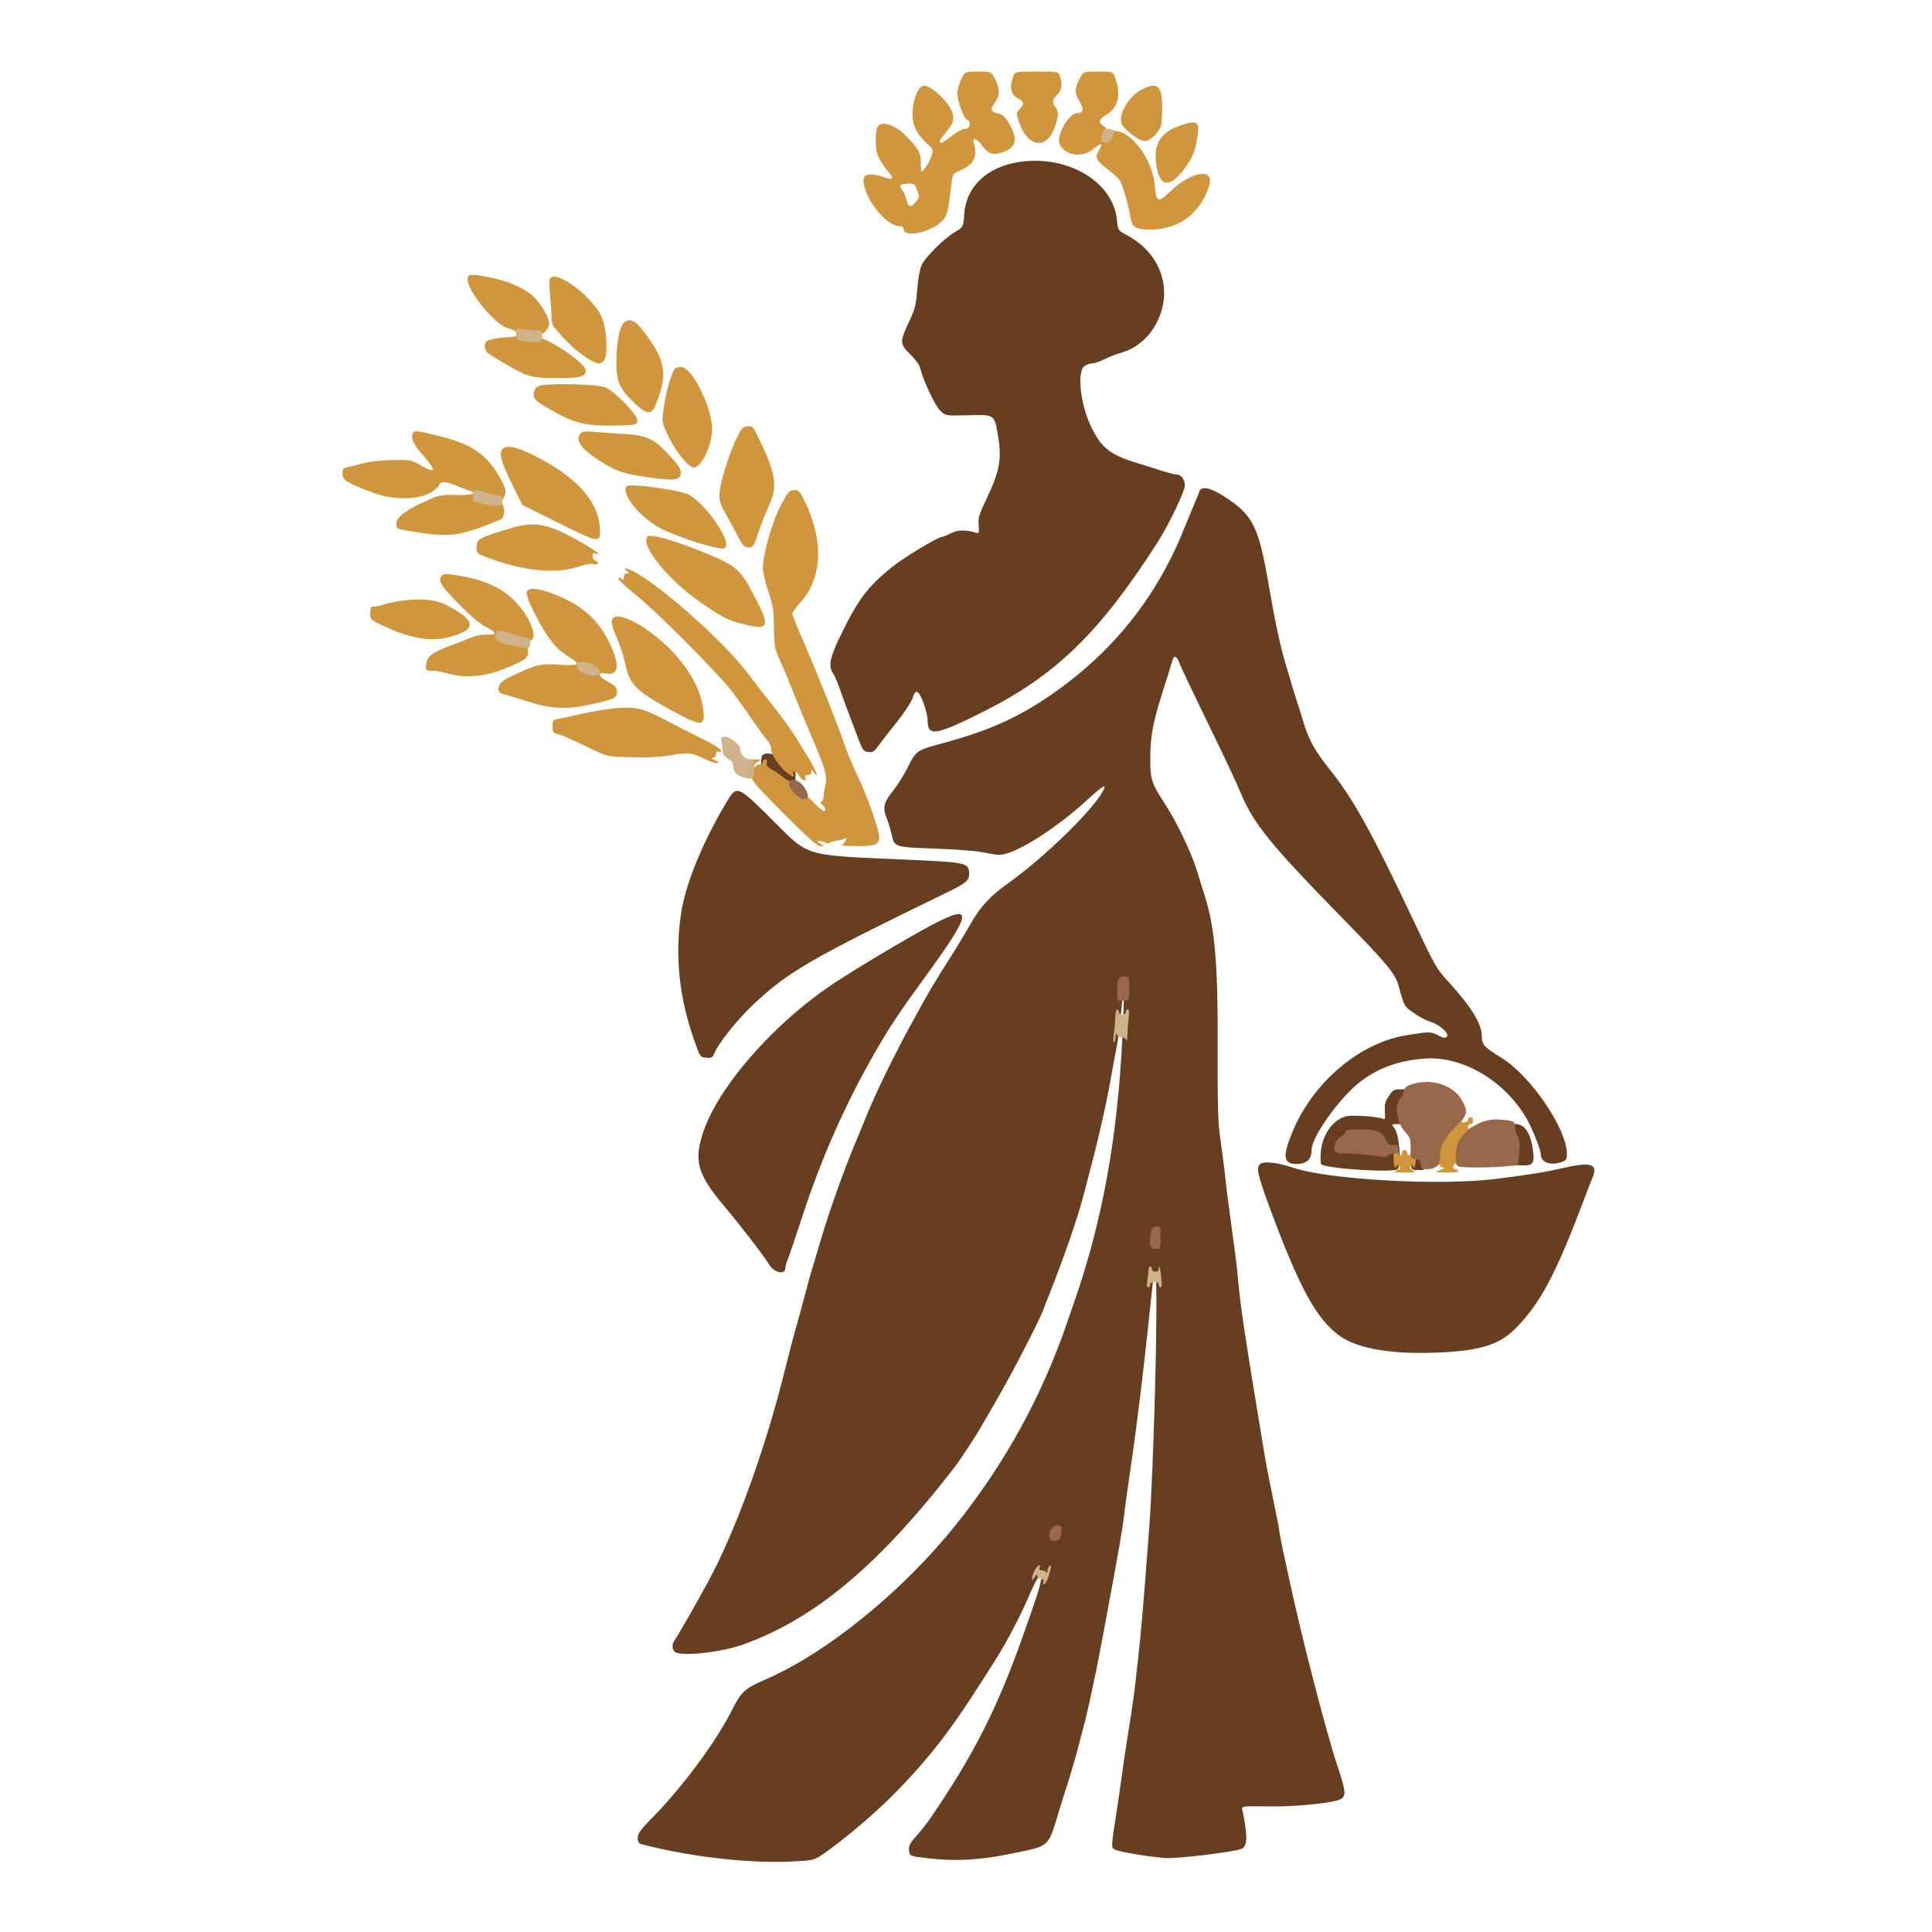
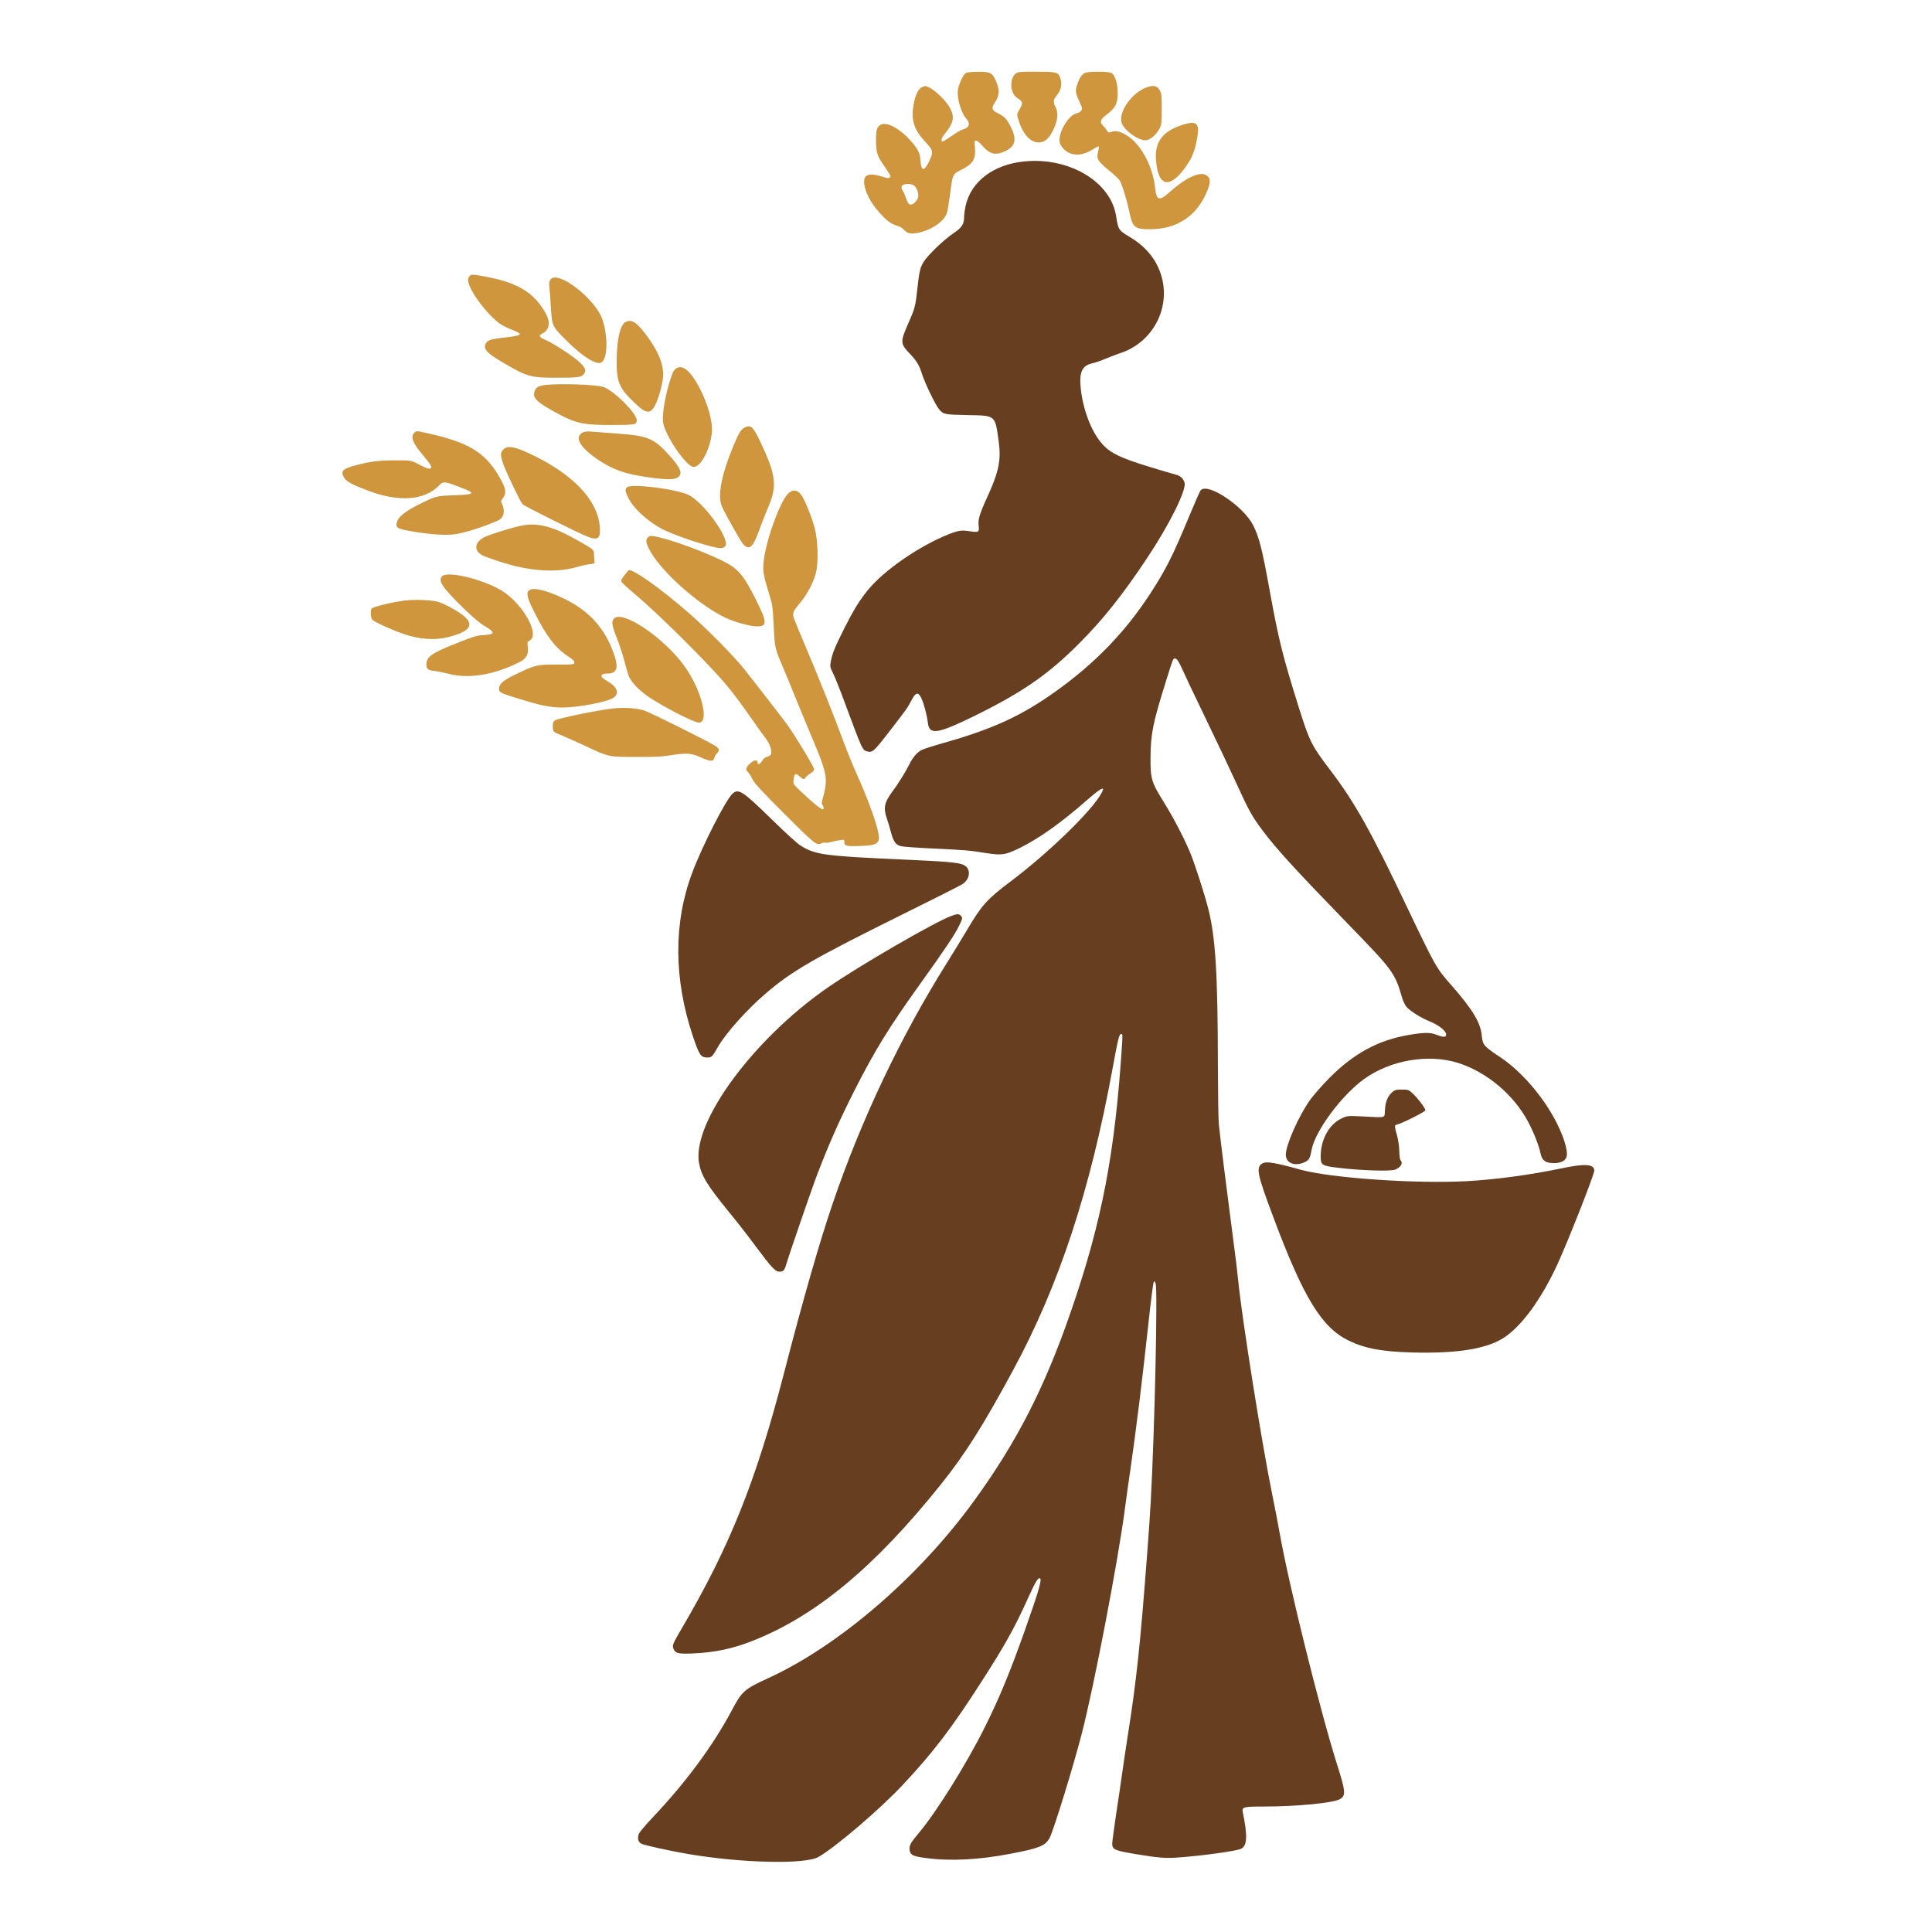
- <svg xmlns="http://www.w3.org/2000/svg" width="120" height="120" viewBox="132.8 -41.2 1112.4 1112.4">
-   <g transform="translate(0,1048) scale(0.1,-0.1)" fill="#673E20">
-     <path d="M7200 9960 c-187 -27 -309 -141 -320 -300 -5 -75 -5 -75 -55 -105 -66 -40 -172 -146 -192 -193 -9 -20 -20 -82 -24 -137 -6 -88 -12 -111 -48 -188 -53 -113 -53 -126 8 -185 27 -27 53 -61 57 -78 16 -70 87 -221 116 -247 30 -29 30 -29 159 -26 157 4 152 7 174 -123 22 -125 8 -201 -65 -354 -45 -94 -51 -114 -47 -157 4 -45 2 -48 -17 -42 -59 18 -103 17 -144 -4 -23 -12 -46 -21 -52 -21 -23 0 -226 -123 -290 -176 -136 -111 -189 -181 -285 -376 -69 -139 -80 -192 -50 -234 13 -20 28 -57 60 -149 8 -22 25 -69 39 -105 13 -36 36 -94 49 -130 22 -58 28 -65 55 -68 24 -3 34 3 53 30 13 18 60 80 106 136 46 58 88 121 95 143 8 27 16 39 27 37 19 -4 60 -117 60 -168 2 -90 47 -83 320 54 418 209 671 455 1005 977 65 102 156 292 156 326 0 35 -22 63 -49 63 -9 0 -44 9 -77 19 -32 11 -99 32 -149 47 -155 47 -207 88 -265 210 -62 130 -82 317 -38 348 12 9 33 16 46 16 12 0 44 11 70 24 26 13 68 29 92 36 74 19 146 73 190 143 121 191 56 422 -150 533 -55 29 -55 29 -61 89 -21 220 -281 375 -559 335z" />
-     <path d="M8234 8063 c-3 -10 -17 -43 -30 -74 -13 -31 -40 -97 -60 -145 -166 -414 -440 -744 -820 -990 -165 -106 -325 -175 -549 -236 -174 -47 -169 -44 -221 -145 -21 -43 -60 -104 -86 -137 -53 -65 -59 -97 -33 -160 8 -19 20 -58 26 -85 16 -77 16 -77 249 -85 115 -4 236 -13 275 -21 38 -8 82 -15 98 -15 83 0 311 141 490 303 106 97 131 112 106 65 -57 -109 -336 -381 -539 -526 -111 -79 -166 -138 -225 -242 -27 -47 -69 -117 -94 -157 -113 -177 -144 -229 -236 -398 -105 -191 -204 -394 -260 -528 -18 -45 -52 -127 -75 -182 -67 -161 -151 -398 -200 -565 -12 -41 -30 -102 -40 -135 -11 -33 -33 -112 -49 -175 -17 -63 -41 -153 -55 -200 -13 -47 -38 -143 -56 -215 -112 -456 -284 -932 -442 -1225 -75 -138 -182 -325 -195 -341 -16 -19 -17 -51 -1 -67 30 -30 267 -5 397 42 415 150 785 461 1221 1028 25 32 116 171 144 220 116 198 161 279 243 436 52 100 103 205 114 232 10 28 28 74 40 103 72 179 162 437 190 546 11 42 32 119 45 171 55 208 99 409 129 585 10 55 22 120 27 145 5 25 15 108 22 185 16 171 19 98 6 -160 -27 -566 -114 -1049 -272 -1505 -16 -47 -36 -103 -43 -125 -147 -431 -362 -822 -647 -1177 -307 -382 -739 -732 -1088 -884 -123 -53 -144 -72 -197 -177 -92 -184 -287 -447 -462 -624 -66 -67 -81 -88 -81 -113 0 -17 6 -32 13 -34 269 -72 612 -113 856 -103 144 7 144 7 199 44 126 87 318 251 432 370 211 220 322 368 569 763 58 93 130 230 178 340 25 58 49 107 53 110 4 3 15 19 24 35 10 17 14 21 10 10 -4 -11 -10 -38 -14 -60 -8 -42 -27 -101 -105 -320 -145 -410 -285 -685 -533 -1046 -18 -26 -52 -70 -78 -98 -37 -42 -45 -56 -42 -83 3 -33 3 -33 113 -46 154 -18 301 -10 480 28 224 46 206 30 275 260 13 41 34 108 47 148 13 40 35 117 50 170 14 53 34 129 44 167 22 83 69 303 99 465 12 63 30 162 41 220 57 304 83 453 94 555 3 28 12 93 20 145 45 305 83 607 127 1030 20 194 23 210 30 160 15 -102 -11 -1096 -37 -1445 -40 -521 -44 -571 -66 -770 -19 -178 -26 -232 -65 -473 -8 -51 -19 -126 -24 -165 -5 -40 -19 -133 -30 -207 -36 -231 -36 -228 -9 -239 31 -13 193 -40 284 -47 64 -5 391 33 439 52 37 14 39 66 10 212 -8 38 -20 35 156 33 144 -2 357 19 403 40 37 17 36 45 -14 192 -65 195 -209 752 -278 1077 -13 58 -29 132 -36 165 -7 33 -16 80 -20 105 -3 25 -12 74 -20 110 -20 95 -57 278 -65 330 -117 707 -140 858 -155 1030 -3 41 -15 138 -26 215 -33 244 -38 278 -49 385 -7 58 -19 150 -27 205 -12 79 -15 187 -14 510 2 487 -15 687 -73 875 -8 25 -29 91 -46 148 -36 115 -120 288 -195 402 -65 99 -74 128 -74 235 -1 133 14 212 70 390 28 88 54 170 57 183 10 34 25 28 41 -14 8 -22 81 -176 163 -344 82 -168 170 -354 194 -413 68 -165 176 -298 578 -708 263 -268 308 -324 327 -394 32 -117 32 -118 89 -157 30 -21 72 -43 93 -49 51 -14 111 -67 96 -85 -9 -11 -18 -10 -51 7 -42 22 -51 22 -183 0 -269 -43 -540 -273 -656 -558 -58 -141 -52 -183 25 -183 58 0 86 27 86 83 0 71 158 294 273 385 106 84 224 127 377 139 217 16 458 -125 585 -341 35 -59 85 -185 85 -212 0 -45 56 -65 119 -43 27 10 31 16 31 47 0 143 -209 450 -375 552 -102 63 -115 77 -115 124 0 73 -57 166 -193 316 -69 75 -76 88 -202 355 -233 493 -340 688 -468 850 -98 123 -130 180 -162 282 -14 49 -31 102 -37 118 -5 17 -18 57 -28 90 -9 33 -29 98 -43 145 -27 89 -61 251 -96 455 -58 332 -89 392 -257 500 -75 49 -130 60 -140 28z" />
-     <path d="M5717 6543 c-4 -3 -7 -26 -7 -50 0 -39 4 -46 31 -61 18 -9 47 -30 65 -45 25 -21 42 -28 66 -25 31 3 33 5 36 47 3 41 1 46 -50 92 -51 47 -117 66 -141 42z" />
-     <path d="M5505 6263 c-136 -230 -232 -467 -256 -633 -35 -241 -11 -474 71 -713 39 -112 39 -112 74 -115 32 -3 37 0 49 30 24 56 132 191 220 274 203 192 328 264 1139 658 93 46 110 63 106 107 -5 51 -25 56 -308 69 -668 30 -602 10 -834 240 -198 195 -195 194 -261 83z" />
-     <path d="M6695 5567 c-124 -65 -419 -240 -560 -333 -349 -229 -677 -604 -761 -870 -51 -159 -29 -234 120 -412 102 -121 232 -291 265 -344 27 -45 91 -57 91 -18 0 10 6 34 14 52 8 18 46 131 85 250 109 334 250 652 424 953 83 142 130 214 273 410 283 388 291 439 49 312z" />
-     <path d="M9324 4580 c-21 -32 -25 -48 -22 -89 2 -41 1 -48 -12 -41 -23 12 -165 23 -204 16 -79 -15 -144 -103 -153 -205 -3 -39 -2 -71 4 -74 41 -25 413 -48 438 -27 24 20 11 193 -16 233 -20 27 -20 27 16 27 36 0 36 0 34 50 -2 35 2 55 14 68 9 10 17 33 17 50 0 31 -1 32 -45 32 -41 0 -47 -3 -71 -40z" />
-     <path d="M10020 4382 c0 -21 5 -43 12 -50 6 -6 12 -42 12 -79 1 -68 1 -68 44 -71 60 -4 75 10 69 67 -12 114 -47 171 -103 171 -33 0 -34 -1 -34 -38z" />
-     <path d="M9454 4237 c-3 -9 -4 -30 -2 -49 3 -31 5 -33 43 -33 40 0 40 0 40 45 0 45 0 45 -38 48 -26 2 -39 -1 -43 -11z" />
-     <path d="M8582 4188 c-21 -21 -13 -58 48 -226 178 -485 279 -669 415 -764 100 -69 282 -102 524 -95 272 8 388 42 487 142 143 146 230 310 396 750 16 44 37 97 46 118 32 78 -9 91 -174 53 -112 -25 -167 -34 -383 -62 -317 -40 -957 -5 -1166 64 -94 32 -173 40 -193 20z" />
+ <svg xmlns="http://www.w3.org/2000/svg" width="120" height="120" viewBox="0 0 2048 2048">
+   <g transform="translate(0,2048) scale(0.1,-0.1)" fill="#673E20" stroke="none">
+     <path d="M10860 18769 c-331 -32 -570 -215 -625 -476 -8 -37 -15 -87 -15 -110 0 -81 -22 -114 -118 -179 -97 -66 -261 -223 -309 -297 -38 -58 -49 -107 -69 -291 -19 -178 -25 -205 -95 -362 -88 -201 -87 -215 16 -324 73 -77 100 -123 129 -215 31 -98 142 -328 180 -373 48 -55 53 -57 303 -62 301 -6 290 2 329 -274 28 -206 4 -324 -127 -610 -74 -161 -93 -225 -85 -285 9 -72 2 -77 -91 -63 -91 14 -120 10 -223 -30 -312 -123 -690 -383 -861 -594 -86 -105 -151 -211 -243 -393 -102 -202 -133 -276 -148 -357 -11 -62 -11 -63 25 -136 20 -40 79 -188 130 -328 179 -482 179 -483 232 -496 53 -13 70 2 222 198 200 260 200 259 243 341 48 92 73 97 108 23 25 -52 59 -180 68 -259 15 -133 104 -118 510 82 494 244 767 433 1089 756 253 252 463 516 722 905 237 355 420 722 400 802 -12 45 -44 75 -94 87 -27 7 -151 43 -278 82 -298 91 -409 144 -491 232 -124 131 -220 383 -240 625 -13 152 22 219 126 241 28 6 92 28 143 50 51 21 117 46 147 56 357 113 553 498 432 849 -56 163 -166 290 -339 392 -103 61 -111 73 -132 214 -56 363 -497 626 -971 579z M12728 15283 c-9 -10 -64 -135 -123 -278 -176 -424 -248 -567 -420 -830 -262 -400 -582 -730 -993 -1023 -363 -260 -667 -400 -1191 -548 -106 -30 -210 -63 -231 -74 -48 -25 -93 -76 -131 -153 -47 -92 -116 -203 -176 -283 -89 -120 -101 -178 -62 -290 11 -32 31 -99 44 -148 27 -100 50 -131 106 -146 21 -6 176 -17 346 -25 351 -17 368 -18 556 -48 170 -26 205 -21 366 59 203 101 433 265 710 508 162 141 201 153 130 40 -125 -199 -563 -619 -944 -906 -249 -187 -307 -251 -460 -509 -52 -88 -150 -248 -218 -357 -489 -779 -909 -1664 -1211 -2552 -139 -408 -310 -1002 -515 -1795 -296 -1143 -575 -1840 -1086 -2710 -95 -162 -101 -177 -85 -215 19 -46 54 -54 208 -47 228 10 420 50 631 134 670 264 1296 784 1995 1658 255 318 446 620 765 1210 487 899 817 1901 1056 3205 59 322 69 360 92 360 12 0 13 -16 8 -97 -74 -1165 -213 -1893 -546 -2854 -277 -802 -570 -1373 -1020 -1994 -585 -808 -1433 -1539 -2185 -1884 -257 -118 -279 -138 -389 -346 -197 -370 -489 -765 -835 -1129 -73 -77 -139 -155 -147 -174 -19 -46 -9 -89 26 -106 32 -17 310 -78 506 -111 562 -95 1235 -110 1372 -29 190 111 653 507 894 765 322 344 513 594 831 1089 250 389 351 570 489 875 80 177 107 225 129 225 31 0 -3 -120 -157 -555 -155 -437 -268 -712 -424 -1025 -192 -385 -511 -897 -699 -1120 -87 -104 -102 -131 -98 -177 5 -56 34 -71 173 -89 264 -35 563 -19 905 47 297 57 357 82 404 161 39 68 251 752 345 1118 130 505 382 1816 456 2380 14 107 39 287 56 400 64 446 123 919 194 1573 24 224 49 415 54 425 8 15 11 13 21 -13 23 -58 -9 -1523 -51 -2300 -5 -104 -23 -368 -40 -585 -71 -933 -111 -1315 -199 -1875 -21 -137 -51 -333 -65 -435 -14 -102 -44 -303 -66 -447 -21 -144 -39 -277 -39 -296 0 -63 24 -74 255 -112 242 -40 314 -46 459 -34 255 19 600 67 651 91 66 30 71 138 19 389 -11 54 7 59 226 59 345 0 735 38 803 78 65 37 62 79 -28 363 -179 563 -515 1918 -610 2458 -14 80 -50 267 -80 415 -109 533 -320 1860 -360 2266 -8 85 -31 274 -51 420 -60 455 -145 1130 -154 1235 -5 55 -9 339 -10 630 -1 958 -25 1348 -101 1649 -39 155 -149 496 -195 603 -71 167 -174 363 -279 533 -131 211 -140 244 -139 470 2 255 24 363 168 823 71 226 71 227 90 227 21 0 41 -30 79 -115 19 -44 130 -278 247 -520 117 -242 264 -552 327 -690 130 -286 164 -348 278 -500 148 -197 346 -414 905 -990 475 -489 496 -517 570 -772 11 -40 33 -87 48 -104 38 -46 156 -120 251 -158 94 -38 171 -100 171 -137 0 -31 -29 -32 -102 -3 -66 26 -130 26 -290 -1 -325 -55 -584 -194 -843 -454 -80 -81 -169 -182 -208 -236 -122 -173 -257 -478 -257 -580 0 -89 94 -127 197 -81 50 23 59 39 77 134 39 202 321 581 559 751 278 199 680 267 992 169 307 -97 596 -341 747 -631 57 -108 112 -249 127 -323 15 -73 44 -100 110 -107 108 -10 171 25 171 94 0 96 -72 282 -176 452 -139 230 -340 448 -529 574 -179 120 -188 130 -198 234 -14 137 -98 275 -321 529 -161 182 -170 199 -477 842 -369 778 -549 1099 -797 1425 -211 277 -228 312 -342 672 -175 558 -215 720 -310 1241 -80 443 -112 569 -176 697 -102 202 -482 456 -556 371z M7766 12068 c-71 -64 -317 -545 -427 -836 -201 -533 -198 -1130 7 -1740 68 -201 83 -222 155 -222 42 0 52 10 108 110 82 144 304 394 506 567 278 240 511 374 1464 846 322 159 603 301 624 315 88 59 91 172 6 206 -59 24 -175 34 -664 56 -813 36 -908 50 -1064 150 -35 23 -169 145 -302 276 -304 297 -350 328 -413 272z M10085 10771 c-175 -64 -972 -525 -1310 -759 -790 -547 -1436 -1426 -1366 -1855 23 -136 85 -239 316 -522 82 -99 208 -261 281 -360 172 -232 212 -275 257 -275 41 0 53 13 71 76 28 96 274 812 329 954 124 325 235 574 392 885 219 432 367 672 694 1128 273 381 373 531 417 622 39 79 40 88 18 109 -20 20 -37 20 -99 -3z M14760 8904 c-49 -42 -73 -98 -79 -189 -7 -92 26 -83 -248 -69 -152 7 -152 7 -218 -25 -129 -64 -215 -223 -215 -397 0 -95 12 -103 185 -123 238 -29 552 -39 602 -20 60 22 89 69 61 97 -8 8 -14 46 -15 100 -1 51 -11 118 -23 162 -28 102 -29 114 -5 118 46 8 305 137 305 153 0 21 -86 134 -139 182 -39 35 -44 37 -110 37 -60 0 -74 -3 -101 -26z M13385 8149 c-75 -43 -62 -106 117 -583 316 -843 509 -1158 793 -1296 174 -85 353 -118 680 -127 476 -12 787 39 969 158 189 125 395 408 565 776 111 241 391 952 391 993 0 70 -96 78 -342 26 -335 -70 -701 -120 -1013 -137 -539 -29 -1438 33 -1759 122 -264 74 -362 90 -401 68z" />
  </g>
-   <g transform="translate(0,1048) scale(0.1,-0.1)" fill="#CF963D">
-     <path d="M6862 10435 c-12 -25 -22 -61 -22 -80 0 -43 37 -145 56 -152 25 -9 17 -53 -10 -53 -12 0 -38 -11 -57 -25 -19 -13 -44 -32 -56 -41 -43 -31 -46 -8 -4 39 53 62 59 88 33 142 -26 55 -122 138 -154 133 -32 -4 -59 -64 -65 -142 -6 -75 17 -130 80 -188 40 -38 40 -38 27 -77 -7 -21 -23 -52 -36 -67 -23 -29 -23 -29 -24 26 0 61 -10 81 -74 148 -70 75 -153 104 -176 63 -13 -26 -13 -120 1 -162 7 -19 30 -56 51 -82 49 -58 44 -66 -25 -42 -66 22 -107 15 -107 -19 0 -102 129 -266 208 -266 12 0 22 -6 22 -14 0 -63 188 -15 238 62 15 24 23 61 38 195 7 57 8 59 49 77 80 34 104 81 80 158 -11 33 17 28 43 -8 42 -56 64 -64 122 -45 79 26 91 74 40 163 -23 40 -38 54 -60 59 -47 9 -53 25 -25 63 31 42 32 76 3 135 -22 45 -22 45 -98 45 -76 0 -76 0 -98 -45z m-253 -638 c13 -35 13 -40 -6 -65 -27 -36 -46 -34 -54 4 -3 17 -13 42 -22 55 -23 32 -22 37 11 42 47 7 56 3 71 -36z" />
-     <path d="M7161 10449 c-22 -63 -12 -103 30 -125 34 -17 36 -30 8 -60 -20 -22 -21 -24 -5 -71 49 -148 157 -167 205 -38 25 66 26 94 6 121 -21 27 -18 44 10 70 27 25 32 64 15 108 -9 26 -10 26 -134 26 -124 0 -124 0 -135 -31z" />
-     <path d="M7542 10435 c-28 -58 -27 -80 3 -129 26 -43 20 -66 -17 -66 -48 0 -122 -135 -98 -180 36 -67 129 -78 196 -24 47 38 55 34 27 -14 -22 -39 -15 -52 61 -112 63 -49 66 -54 90 -133 14 -45 28 -103 32 -130 8 -63 30 -77 114 -77 163 0 287 91 339 248 37 110 -98 92 -226 -31 -66 -64 -79 -59 -85 30 -12 159 -140 329 -240 321 -22 -2 -38 1 -38 7 0 6 -9 16 -20 23 -29 18 -25 37 15 61 72 42 90 115 53 217 -12 34 -12 34 -98 34 -86 0 -86 0 -108 -45z" />
-     <path d="M7899 10375 c-69 -36 -129 -135 -115 -190 9 -34 100 -105 135 -105 28 0 68 34 90 77 6 12 11 61 11 110 0 134 -26 157 -121 108z" />
-     <path d="M8120 10168 c-104 -37 -146 -97 -137 -199 14 -164 83 -172 184 -21 29 43 41 76 52 134 20 113 8 123 -99 86z" />
-     <path d="M4020 9284 c0 -70 159 -262 232 -282 52 -14 75 -38 45 -46 -12 -3 -37 -6 -55 -6 -18 0 -53 -5 -78 -11 -40 -10 -44 -14 -44 -43 1 -29 8 -35 98 -88 150 -88 167 -93 318 -93 137 0 164 7 164 46 0 37 -195 172 -275 190 -28 6 -29 6 -4 8 32 1 69 40 69 72 0 34 -52 120 -96 159 -52 45 -142 84 -242 104 -118 23 -132 22 -132 -10z" />
-     <path d="M4493 9284 c-3 -9 -2 -50 2 -92 4 -42 8 -97 8 -121 0 -24 6 -51 13 -60 68 -81 106 -118 164 -161 105 -78 140 -66 140 48 0 88 -17 161 -47 205 -87 126 -258 237 -280 181z" />
-     <path d="M4928 9040 c-29 -18 -49 -101 -51 -217 -2 -126 15 -167 106 -254 66 -63 97 -66 119 -11 67 165 60 242 -32 377 -73 105 -103 127 -142 105z" />
-     <path d="M5213 8768 c-20 -26 -51 -135 -63 -221 -12 -89 -12 -89 30 -174 42 -86 114 -173 142 -173 48 0 111 140 106 235 -8 126 -115 337 -174 343 -17 2 -35 -3 -41 -10z" />
-     <path d="M4443 8673 c-30 -6 -45 -27 -41 -60 3 -23 18 -36 103 -84 129 -74 199 -91 366 -87 122 3 124 3 127 27 5 30 -123 164 -183 192 -38 18 -298 26 -372 12z" />
-     <path d="M5596 8418 c-51 -78 -126 -303 -126 -377 0 -32 9 -61 30 -96 16 -27 47 -85 69 -127 36 -69 45 -78 69 -78 26 0 30 5 57 88 16 48 44 118 62 157 53 112 38 189 -86 435 -13 25 -58 24 -75 -2z" />
-     <path d="M3704 8395 c-11 -29 7 -65 66 -132 72 -81 66 -100 -17 -52 -57 33 -60 34 -168 32 -66 -1 -132 -9 -165 -18 -30 -9 -70 -19 -87 -22 -30 -5 -33 -9 -33 -39 0 -38 26 -53 185 -112 107 -39 251 -38 319 2 27 15 51 36 53 46 6 23 40 20 108 -8 28 -12 58 -23 68 -26 47 -14 11 -26 -75 -24 -84 2 -100 0 -163 -28 -120 -52 -185 -99 -185 -135 0 -34 -7 -32 130 -53 184 -29 244 -19 468 74 24 10 31 60 13 89 -6 10 -5 22 5 35 21 30 17 53 -18 115 -78 137 -160 194 -346 241 -134 34 -150 36 -158 15z" />
-     <path d="M4673 8399 c-36 -36 -4 -87 95 -152 100 -66 147 -83 278 -101 163 -24 198 -20 202 19 2 25 -8 42 -64 103 -90 99 -130 117 -269 126 -60 3 -137 9 -170 12 -42 4 -64 2 -72 -7z" />
-     <path d="M4220 8305 c-20 -24 -7 -71 56 -200 l59 -120 209 -104 c238 -118 243 -119 238 -30 -6 134 -110 265 -292 371 -160 92 -242 117 -270 83z" />
-     <path d="M4937 8093 c-39 -38 74 -180 192 -242 109 -56 348 -131 372 -115 47 29 -107 255 -210 309 -51 26 -338 65 -354 48z" />
-     <path d="M5826 7987 c-49 -89 -106 -288 -106 -366 0 -22 14 -82 31 -133 28 -81 32 -108 33 -208 2 -109 3 -119 37 -195 20 -44 57 -134 83 -200 26 -66 68 -166 92 -223 80 -183 97 -239 85 -288 -6 -24 -11 -54 -11 -68 0 -13 -6 -26 -12 -29 -9 -3 -8 -9 6 -19 10 -8 17 -22 15 -32 -3 -14 -27 5 -99 78 -52 53 -99 95 -105 93 -5 -2 -24 8 -41 22 -17 14 -46 34 -64 44 -24 13 -31 22 -27 37 3 13 0 20 -9 20 -8 0 -14 -7 -14 -15 0 -8 -9 -15 -19 -15 -11 0 -22 -6 -24 -12 -4 -9 -6 -7 -6 3 -1 9 9 21 22 27 21 10 20 11 -10 11 -33 1 -33 1 -33 -59 0 -60 0 -60 188 -250 143 -143 195 -190 213 -190 24 1 24 1 -1 15 -22 13 -23 14 -5 14 11 1 27 -3 35 -9 8 -5 19 -5 25 0 5 4 24 9 40 11 17 2 36 7 43 12 19 15 15 -14 -5 -29 -15 -11 -4 -13 75 -14 110 0 132 9 132 51 0 43 -64 225 -122 349 -28 58 -59 132 -70 165 -33 101 -165 431 -238 600 -39 88 -70 166 -70 174 0 7 22 37 48 66 126 138 134 361 20 588 -25 50 -32 57 -58 57 -26 0 -33 -8 -74 -83z" />
-     <path d="M4270 7851 c-180 -54 -195 -61 -198 -103 -4 -44 0 -46 125 -88 181 -59 343 -70 461 -31 37 13 73 19 87 15 27 -7 35 10 10 20 -8 3 -15 15 -15 27 0 15 5 19 15 15 42 -16 5 15 -69 57 -202 116 -272 130 -416 88z" />
-     <path d="M5057 7803 c-48 -47 122 -256 314 -386 123 -84 149 -96 238 -119 145 -36 154 -16 70 147 -88 170 -105 186 -286 261 -170 71 -319 114 -336 97z" />
-     <path d="M4936 7605 c17 -13 17 -14 2 -15 -12 0 -18 -8 -18 -21 0 -18 -2 -19 -15 -9 -12 10 -15 10 -15 -1 1 -8 46 -50 101 -94 111 -88 452 -430 540 -540 30 -38 86 -115 123 -170 38 -55 79 -112 92 -126 14 -14 23 -36 22 -50 -2 -29 49 -105 91 -136 35 -27 45 -29 37 -8 -9 25 20 17 34 -10 14 -27 46 -36 36 -10 -4 10 1 15 14 15 12 0 20 7 20 17 0 15 2 14 15 -3 31 -41 13 9 -26 74 -23 37 -57 93 -76 124 -18 31 -72 106 -118 165 -47 59 -124 158 -170 219 -135 177 -496 497 -653 578 -39 20 -62 21 -36 1z" />
-     <path d="M3870 7575 c-22 -27 -2 -58 107 -168 68 -69 120 -111 153 -127 59 -28 60 -46 2 -42 -24 2 -61 -5 -89 -16 -26 -11 -80 -32 -120 -47 -107 -39 -137 -63 -141 -108 -3 -37 -3 -37 35 -37 21 0 60 -7 87 -15 95 -29 211 -20 319 23 140 56 150 64 145 117 -2 35 0 45 14 49 45 11 2 128 -80 217 -82 89 -194 139 -373 163 -35 5 -49 3 -59 -9z" />
-     <path d="M4367 7493 c-16 -15 -3 -52 58 -168 66 -123 107 -172 186 -220 64 -39 51 -47 -63 -40 -111 8 -137 1 -298 -78 -58 -28 -71 -82 -23 -92 15 -3 80 -23 143 -43 138 -44 229 -47 381 -11 119 27 129 33 129 69 0 24 -8 33 -50 56 -61 33 -67 57 -12 48 75 -12 81 51 16 183 -51 103 -124 179 -222 231 -113 60 -222 89 -245 65z" />
-     <path d="M3617 7430 c-27 -5 -62 -13 -79 -19 -17 -6 -42 -11 -54 -11 -21 0 -24 -5 -24 -39 0 -38 0 -38 91 -80 144 -66 262 -85 364 -57 163 43 157 96 -20 186 -64 32 -162 39 -278 20z" />
-     <path d="M4850 7311 c0 -16 13 -58 30 -93 16 -35 39 -104 49 -153 24 -114 61 -151 259 -260 160 -88 192 -94 192 -37 -1 144 -98 312 -261 448 -141 116 -269 162 -269 95z" />
-     <path d="M4805 6806 c-49 -8 -117 -20 -150 -29 -33 -8 -79 -18 -102 -22 -42 -7 -43 -8 -43 -45 0 -35 3 -39 32 -45 17 -4 87 -35 156 -68 125 -62 125 -62 263 -65 96 -3 166 1 231 12 100 17 123 14 195 -23 23 -11 53 -21 65 -21 21 1 20 2 -7 15 -20 9 -24 14 -12 14 10 1 17 9 17 21 0 13 5 18 15 14 9 -4 15 -1 14 7 0 8 -48 38 -107 67 -59 29 -159 80 -222 113 -133 71 -182 78 -345 55z" />
-     <path d="M9663 4418 c-59 -62 -73 -95 -73 -179 0 -62 2 -70 15 -59 10 9 15 9 15 1 0 -6 8 -11 18 -12 9 0 1 -7 -18 -14 -35 -13 -34 -13 38 -14 46 -1 71 3 67 9 -3 6 -12 10 -20 10 -8 0 -11 7 -8 21 4 14 8 17 13 9 12 -20 30 -1 30 31 0 39 22 89 49 113 25 23 31 87 6 66 -12 -10 -15 -10 -15 4 0 9 7 16 15 16 8 0 15 9 15 20 0 11 -7 20 -15 20 -8 0 -15 -7 -15 -15 0 -9 -9 -15 -21 -15 -18 0 -19 2 -9 15 11 13 8 15 -17 15 -21 0 -40 -12 -70 -42z" />
-     <path d="M9352 4220 c1 -27 5 -50 10 -50 4 0 8 5 8 10 0 6 6 5 14 -2 11 -11 9 -15 -13 -25 -23 -10 -18 -11 44 -12 60 0 67 1 48 12 -16 9 -20 16 -13 27 7 10 10 11 10 3 0 -7 5 -13 10 -13 6 0 10 23 10 50 0 38 -4 50 -15 50 -8 0 -15 -7 -15 -15 0 -8 -4 -15 -10 -15 -5 0 -10 7 -10 15 0 8 -7 15 -15 15 -8 0 -15 -7 -15 -15 0 -8 -4 -15 -10 -15 -5 0 -10 7 -10 15 0 8 -6 15 -14 15 -11 0 -15 -13 -14 -50z" />
-   </g>
-   <g transform="translate(0,1048) scale(0.1,-0.1)" fill="#D0B28A">
-     <path d="M7676 10128 c-11 -43 -7 -58 15 -58 26 0 48 26 49 58 0 18 -6 22 -29 22 -21 0 -30 -6 -35 -22z" />
-     <path d="M4300 8968 c0 -35 0 -35 53 -42 95 -11 97 -10 97 29 0 34 -1 35 -37 35 -21 0 -55 3 -75 6 -38 7 -38 6 -38 -28z" />
-     <path d="M4050 8037 c0 -32 2 -34 51 -45 91 -21 119 -17 119 18 0 26 -3 30 -29 30 -16 0 -45 7 -64 15 -59 25 -77 20 -77 -18z" />
-     <path d="M4180 7231 c0 -32 42 -50 153 -66 47 -7 47 -7 47 24 0 23 -5 31 -17 31 -10 0 -45 9 -77 20 -85 29 -106 27 -106 -9z" />
-     <path d="M4652 7054 c5 -46 128 -76 128 -31 0 27 -53 57 -101 57 -27 0 -30 -3 -27 -26z" />
-     <path d="M5484 6613 c3 -21 6 -46 6 -55 0 -9 14 -25 30 -35 23 -13 30 -24 30 -48 0 -34 45 -65 95 -65 24 0 25 3 25 55 0 51 -2 55 -23 55 -29 0 -57 29 -57 58 0 26 -58 72 -90 72 -21 0 -22 -3 -16 -37z" />
-     <path d="M7749 5033 c0 -27 -4 -69 -8 -95 -4 -27 -4 -48 1 -48 4 0 9 15 9 33 1 17 3 24 6 15 3 -11 14 -18 28 -18 14 0 25 -7 28 -17 3 -10 5 2 6 27 1 25 4 69 7 98 5 36 3 52 -5 52 -6 0 -11 -7 -11 -15 0 -8 -9 -15 -20 -15 -11 0 -20 7 -20 15 0 8 -4 15 -10 15 -5 0 -10 -21 -11 -47z" />
-     <path d="M7940 3578 c0 -13 -3 -40 -6 -60 -5 -25 -3 -38 5 -38 6 0 11 7 11 15 0 9 9 15 25 15 16 0 25 -6 25 -15 0 -8 5 -15 11 -15 7 0 8 19 3 58 -6 56 -14 82 -14 49 0 -10 -8 -17 -20 -17 -11 0 -20 7 -20 15 0 8 -4 15 -10 15 -5 0 -10 -10 -10 -22z" />
-     <path d="M7285 1850 c-20 -39 -20 -76 0 -40 11 19 14 21 15 8 0 -12 8 -18 21 -18 15 0 19 -5 15 -15 -3 -8 -2 -15 3 -15 9 0 27 39 37 84 5 21 4 27 -5 22 -6 -4 -11 -17 -12 -29 0 -12 -3 -16 -6 -9 -2 6 -14 12 -25 12 -14 0 -18 5 -14 15 10 27 -13 15 -29 -15z" />
-   </g>
-   <g transform="translate(0,1048) scale(0.1,-0.1)" fill="#996749">
-     <path d="M5870 6377 c0 -29 59 -87 88 -87 31 0 29 32 -4 76 -33 42 -84 49 -84 11z" />
-     <path d="M7766 5248 c-3 -13 -6 -44 -6 -70 0 -48 0 -48 35 -48 35 0 35 0 35 70 0 70 0 70 -29 70 -21 0 -30 -6 -35 -22z" />
-     <path d="M9450 4647 c-26 -9 -36 -19 -38 -37 -2 -14 -13 -35 -24 -47 -32 -35 -17 -135 28 -186 31 -33 34 -43 34 -96 0 -58 1 -60 28 -63 21 -2 28 -9 30 -30 3 -24 8 -28 35 -28 53 0 77 24 77 76 0 59 26 107 94 174 62 60 67 79 36 139 -48 95 -181 139 -300 98z" />
-     <path d="M9862 4432 c-60 -22 -118 -71 -138 -119 -20 -46 -19 -129 2 -137 21 -8 171 -8 267 0 l75 7 7 68 c5 53 3 75 -9 100 -9 18 -16 42 -16 55 0 30 -7 33 -77 39 -42 4 -72 0 -111 -13z" />
-     <path d="M9073 4372 c-2 -10 -14 -22 -26 -27 -25 -11 -43 -54 -34 -79 5 -13 21 -16 74 -16 37 0 104 -5 147 -12 62 -9 81 -9 84 0 2 7 17 12 33 12 24 0 29 4 29 25 0 21 -5 25 -30 25 -23 0 -33 6 -40 24 -18 49 -55 66 -147 66 -73 0 -86 -2 -90 -18z" />
-     <path d="M7956 3799 c-15 -74 -9 -99 24 -99 30 0 30 0 30 65 0 62 -1 65 -24 65 -18 0 -25 -7 -30 -31z" />
-     <path d="M7382 2090 c-23 -38 -16 -70 17 -70 30 0 41 18 41 68 0 29 -40 31 -58 2z" />
+   <g transform="translate(0,2048) scale(0.1,-0.1)" fill="#CF963D" stroke="none">
+     <path d="M10242 19708 c-30 -15 -81 -121 -88 -184 -11 -87 34 -238 87 -299 50 -56 33 -102 -43 -120 -15 -4 -65 -34 -110 -66 -46 -32 -89 -59 -95 -59 -23 0 -14 36 18 76 98 121 110 177 62 275 -33 67 -154 188 -218 219 -44 21 -49 22 -80 7 -42 -20 -72 -82 -91 -189 -29 -160 5 -265 126 -393 82 -87 86 -106 42 -200 -54 -113 -87 -114 -94 -2 -6 87 -26 128 -110 221 -108 121 -241 194 -306 167 -44 -18 -57 -59 -56 -171 1 -123 13 -163 77 -255 83 -121 83 -123 69 -137 -9 -9 -23 -8 -67 6 -143 45 -205 30 -205 -49 0 -96 70 -232 178 -346 72 -77 109 -103 176 -123 27 -8 56 -26 71 -44 32 -38 73 -45 156 -28 140 30 274 125 298 212 6 22 20 109 32 194 28 220 25 212 129 265 114 58 146 112 135 231 -7 69 -6 74 12 74 11 0 40 -24 67 -55 81 -94 144 -107 254 -51 97 49 111 125 47 251 -43 85 -67 111 -138 145 -62 30 -70 54 -34 108 54 82 57 137 13 237 -38 84 -59 95 -185 94 -58 0 -116 -5 -129 -11z m-555 -1193 c34 -24 58 -98 43 -134 -17 -41 -54 -73 -80 -69 -17 2 -28 17 -45 65 -12 35 -27 69 -32 75 -19 25 -22 48 -7 63 20 19 93 20 121 0z M10768 19701 c-71 -57 -61 -213 18 -262 56 -34 60 -51 23 -116 -32 -55 -32 -55 -14 -112 48 -154 126 -241 215 -241 67 0 114 43 161 145 42 93 49 170 20 225 -27 52 -27 82 3 117 56 68 71 139 41 208 -20 50 -43 55 -254 55 -171 0 -191 -2 -213 -19z M11501 19707 c-34 -17 -58 -52 -81 -121 -24 -67 -21 -90 21 -180 16 -34 29 -68 29 -77 0 -21 -28 -45 -65 -53 -69 -17 -164 -161 -173 -261 -3 -40 1 -57 20 -85 69 -102 193 -117 321 -40 79 48 81 48 73 10 -3 -16 -9 -43 -12 -59 -9 -46 19 -85 121 -167 52 -42 103 -90 114 -107 26 -43 74 -199 101 -327 37 -174 56 -190 222 -190 268 1 469 123 582 355 66 136 67 193 3 223 -68 33 -218 -40 -376 -182 -112 -101 -142 -93 -156 39 -27 255 -171 503 -339 581 -55 26 -90 30 -130 14 -23 -8 -28 -6 -43 18 -9 15 -27 37 -40 50 -38 38 -30 65 34 114 95 72 117 113 121 216 3 107 -27 209 -68 229 -34 17 -247 17 -279 0z M12145 19550 c-151 -59 -289 -259 -256 -370 25 -83 191 -200 265 -186 47 9 108 64 138 124 21 43 23 60 23 207 0 134 -3 165 -18 192 -31 57 -68 65 -152 33z M12530 19155 c-206 -67 -291 -180 -276 -370 22 -298 154 -315 335 -44 47 70 74 138 95 242 40 191 10 225 -154 172z M4977 17553 c-24 -28 -21 -59 14 -133 53 -113 201 -293 300 -366 27 -20 84 -49 127 -66 133 -51 126 -63 -54 -84 -150 -17 -188 -27 -209 -57 -39 -56 -4 -103 146 -192 285 -170 319 -180 604 -179 234 0 262 4 290 48 22 32 4 67 -62 126 -71 63 -272 193 -347 225 -73 31 -81 47 -36 70 76 39 88 116 34 214 -118 215 -291 322 -619 385 -151 29 -169 30 -188 9z M5834 17515 c-12 -19 -15 -38 -10 -78 3 -28 11 -128 16 -222 13 -197 11 -193 182 -362 152 -149 284 -234 343 -219 73 19 86 252 24 450 -68 223 -481 543 -555 431z M6633 17068 c-57 -28 -94 -181 -96 -403 -2 -230 23 -294 177 -443 137 -134 182 -139 237 -25 39 82 79 240 79 312 0 115 -50 239 -155 386 -116 163 -175 205 -242 173z M7175 16578 c-32 -18 -43 -38 -69 -120 -57 -174 -92 -393 -75 -466 34 -154 249 -462 323 -462 75 0 174 187 192 364 12 115 -44 312 -137 486 -90 167 -170 235 -234 198z M5790 16400 c-72 -7 -103 -22 -119 -57 -32 -71 6 -116 179 -213 245 -138 314 -155 631 -155 252 0 269 3 269 50 0 76 -254 326 -361 355 -87 24 -451 36 -599 20z M7888 15945 c-34 -19 -59 -60 -112 -188 -129 -308 -173 -540 -123 -647 46 -100 199 -369 224 -397 65 -71 104 -38 169 142 25 71 68 180 95 242 101 235 87 346 -86 710 -74 155 -98 175 -167 138z M4390 15890 c-39 -39 -15 -105 78 -216 89 -108 102 -125 102 -145 0 -30 -32 -23 -126 26 -85 45 -85 45 -244 45 -183 0 -266 -10 -421 -50 -150 -39 -174 -64 -129 -137 23 -38 86 -72 257 -136 316 -121 593 -101 741 51 52 53 58 52 222 -10 180 -68 173 -80 -58 -88 -187 -7 -193 -9 -367 -95 -143 -71 -220 -131 -236 -185 -20 -66 -2 -76 177 -106 194 -32 350 -41 451 -25 108 18 324 88 449 147 54 26 70 99 38 168 -16 33 -16 35 4 61 46 58 37 112 -45 247 -147 245 -320 349 -740 443 -134 30 -128 30 -153 5z M6180 15897 c-96 -49 -37 -157 158 -289 162 -109 285 -152 537 -188 233 -32 310 -26 334 27 17 37 -13 93 -107 198 -172 192 -227 215 -572 240 -113 8 -232 17 -265 20 -40 3 -69 1 -85 -8z M5335 15715 c-32 -31 -32 -65 1 -157 33 -90 178 -395 202 -422 16 -19 592 -307 693 -346 96 -38 129 -21 129 65 0 282 -237 559 -663 776 -221 113 -313 134 -362 84z M6646 15314 c-23 -22 -20 -43 15 -113 60 -121 234 -273 393 -346 171 -78 508 -185 582 -185 45 0 67 24 58 64 -30 141 -263 436 -394 499 -133 64 -612 124 -654 81z M8362 15255 c-91 -76 -255 -533 -269 -750 -6 -95 1 -129 73 -365 22 -72 27 -116 35 -285 11 -239 14 -251 91 -430 33 -77 91 -216 128 -310 37 -93 112 -273 165 -400 191 -453 196 -476 133 -713 -8 -32 -8 -46 1 -55 12 -12 15 -47 4 -47 -21 0 -124 85 -246 202 -70 67 -70 67 -64 113 7 67 19 74 62 36 41 -36 51 -38 64 -13 5 9 28 28 50 42 27 16 41 32 41 46 0 23 -201 356 -281 467 -61 83 -319 416 -458 592 -106 134 -391 424 -578 587 -310 272 -625 494 -652 461 -73 -88 -82 -103 -72 -122 6 -10 63 -63 126 -116 155 -130 410 -371 635 -601 326 -333 394 -414 625 -744 59 -85 125 -176 146 -203 42 -54 67 -134 50 -165 -6 -11 -24 -22 -41 -25 -21 -5 -37 -18 -51 -42 -23 -38 -49 -47 -49 -15 0 32 -40 24 -82 -16 -42 -39 -47 -63 -20 -88 11 -9 32 -42 47 -74 23 -46 89 -118 340 -369 320 -320 342 -339 390 -313 13 7 33 10 44 7 12 -3 40 1 63 8 24 7 64 15 91 19 45 7 47 6 47 -17 0 -45 19 -50 162 -45 206 7 228 28 189 182 -32 127 -120 360 -213 566 -43 96 -108 256 -145 355 -86 236 -275 710 -403 1010 -56 132 -111 264 -121 293 -22 65 -20 72 71 182 69 84 131 203 157 300 30 109 25 347 -10 478 -26 99 -76 231 -119 315 -44 88 -99 110 -156 62z M5513 14905 c-97 -21 -302 -85 -370 -115 -114 -52 -127 -148 -25 -199 43 -21 229 -83 322 -106 259 -66 496 -70 685 -13 38 11 95 24 125 27 52 6 55 8 52 31 -2 14 -5 47 -5 74 -2 49 -2 49 -137 127 -297 172 -458 215 -647 174z M6867 14782 c-23 -25 -21 -48 8 -111 105 -224 522 -602 821 -742 95 -45 258 -89 330 -89 108 0 107 44 -8 273 -133 268 -190 336 -345 415 -178 90 -496 210 -668 252 -99 25 -118 25 -138 2z M4685 14370 c-43 -48 5 -119 228 -337 101 -98 175 -161 220 -187 119 -69 118 -91 -5 -98 -75 -5 -104 -13 -287 -86 -269 -107 -321 -144 -321 -229 0 -45 19 -59 90 -66 33 -4 98 -17 143 -29 214 -58 489 -12 757 125 70 36 93 78 85 155 -4 34 -3 62 2 62 5 0 19 9 31 20 79 74 -76 355 -275 496 -181 130 -607 241 -668 174z M5611 14224 c-37 -27 -25 -80 59 -245 126 -250 221 -371 357 -460 49 -32 63 -47 61 -63 -3 -20 -8 -21 -188 -21 -212 0 -222 -2 -435 -104 -129 -62 -175 -101 -175 -151 0 -40 10 -46 207 -106 243 -75 335 -94 469 -94 158 0 461 57 532 100 67 41 51 111 -39 166 -33 19 -66 42 -74 51 -24 24 -1 43 52 43 113 0 127 71 52 258 -99 249 -265 421 -521 541 -179 85 -313 117 -357 85z M4330 14118 c-116 -8 -378 -68 -391 -90 -14 -21 -10 -92 6 -115 18 -26 261 -134 379 -168 177 -51 326 -52 481 -4 197 60 222 133 81 233 -65 47 -178 106 -238 125 -56 18 -201 27 -318 19z M6507 13922 c-27 -30 -20 -75 32 -206 27 -67 63 -179 81 -247 17 -68 40 -143 50 -167 26 -57 110 -144 199 -205 166 -112 487 -277 540 -277 114 0 26 348 -150 594 -218 306 -664 606 -752 508z M6487 12969 c-166 -20 -571 -104 -604 -125 -19 -12 -23 -24 -23 -63 0 -58 3 -61 101 -99 42 -17 152 -67 245 -110 245 -116 242 -116 539 -116 192 -1 275 3 358 17 169 27 227 24 322 -20 104 -47 136 -49 147 -7 4 17 17 39 28 49 30 27 25 52 -17 78 -93 58 -695 357 -758 377 -82 25 -222 33 -338 19z" />
  </g>
</svg>
